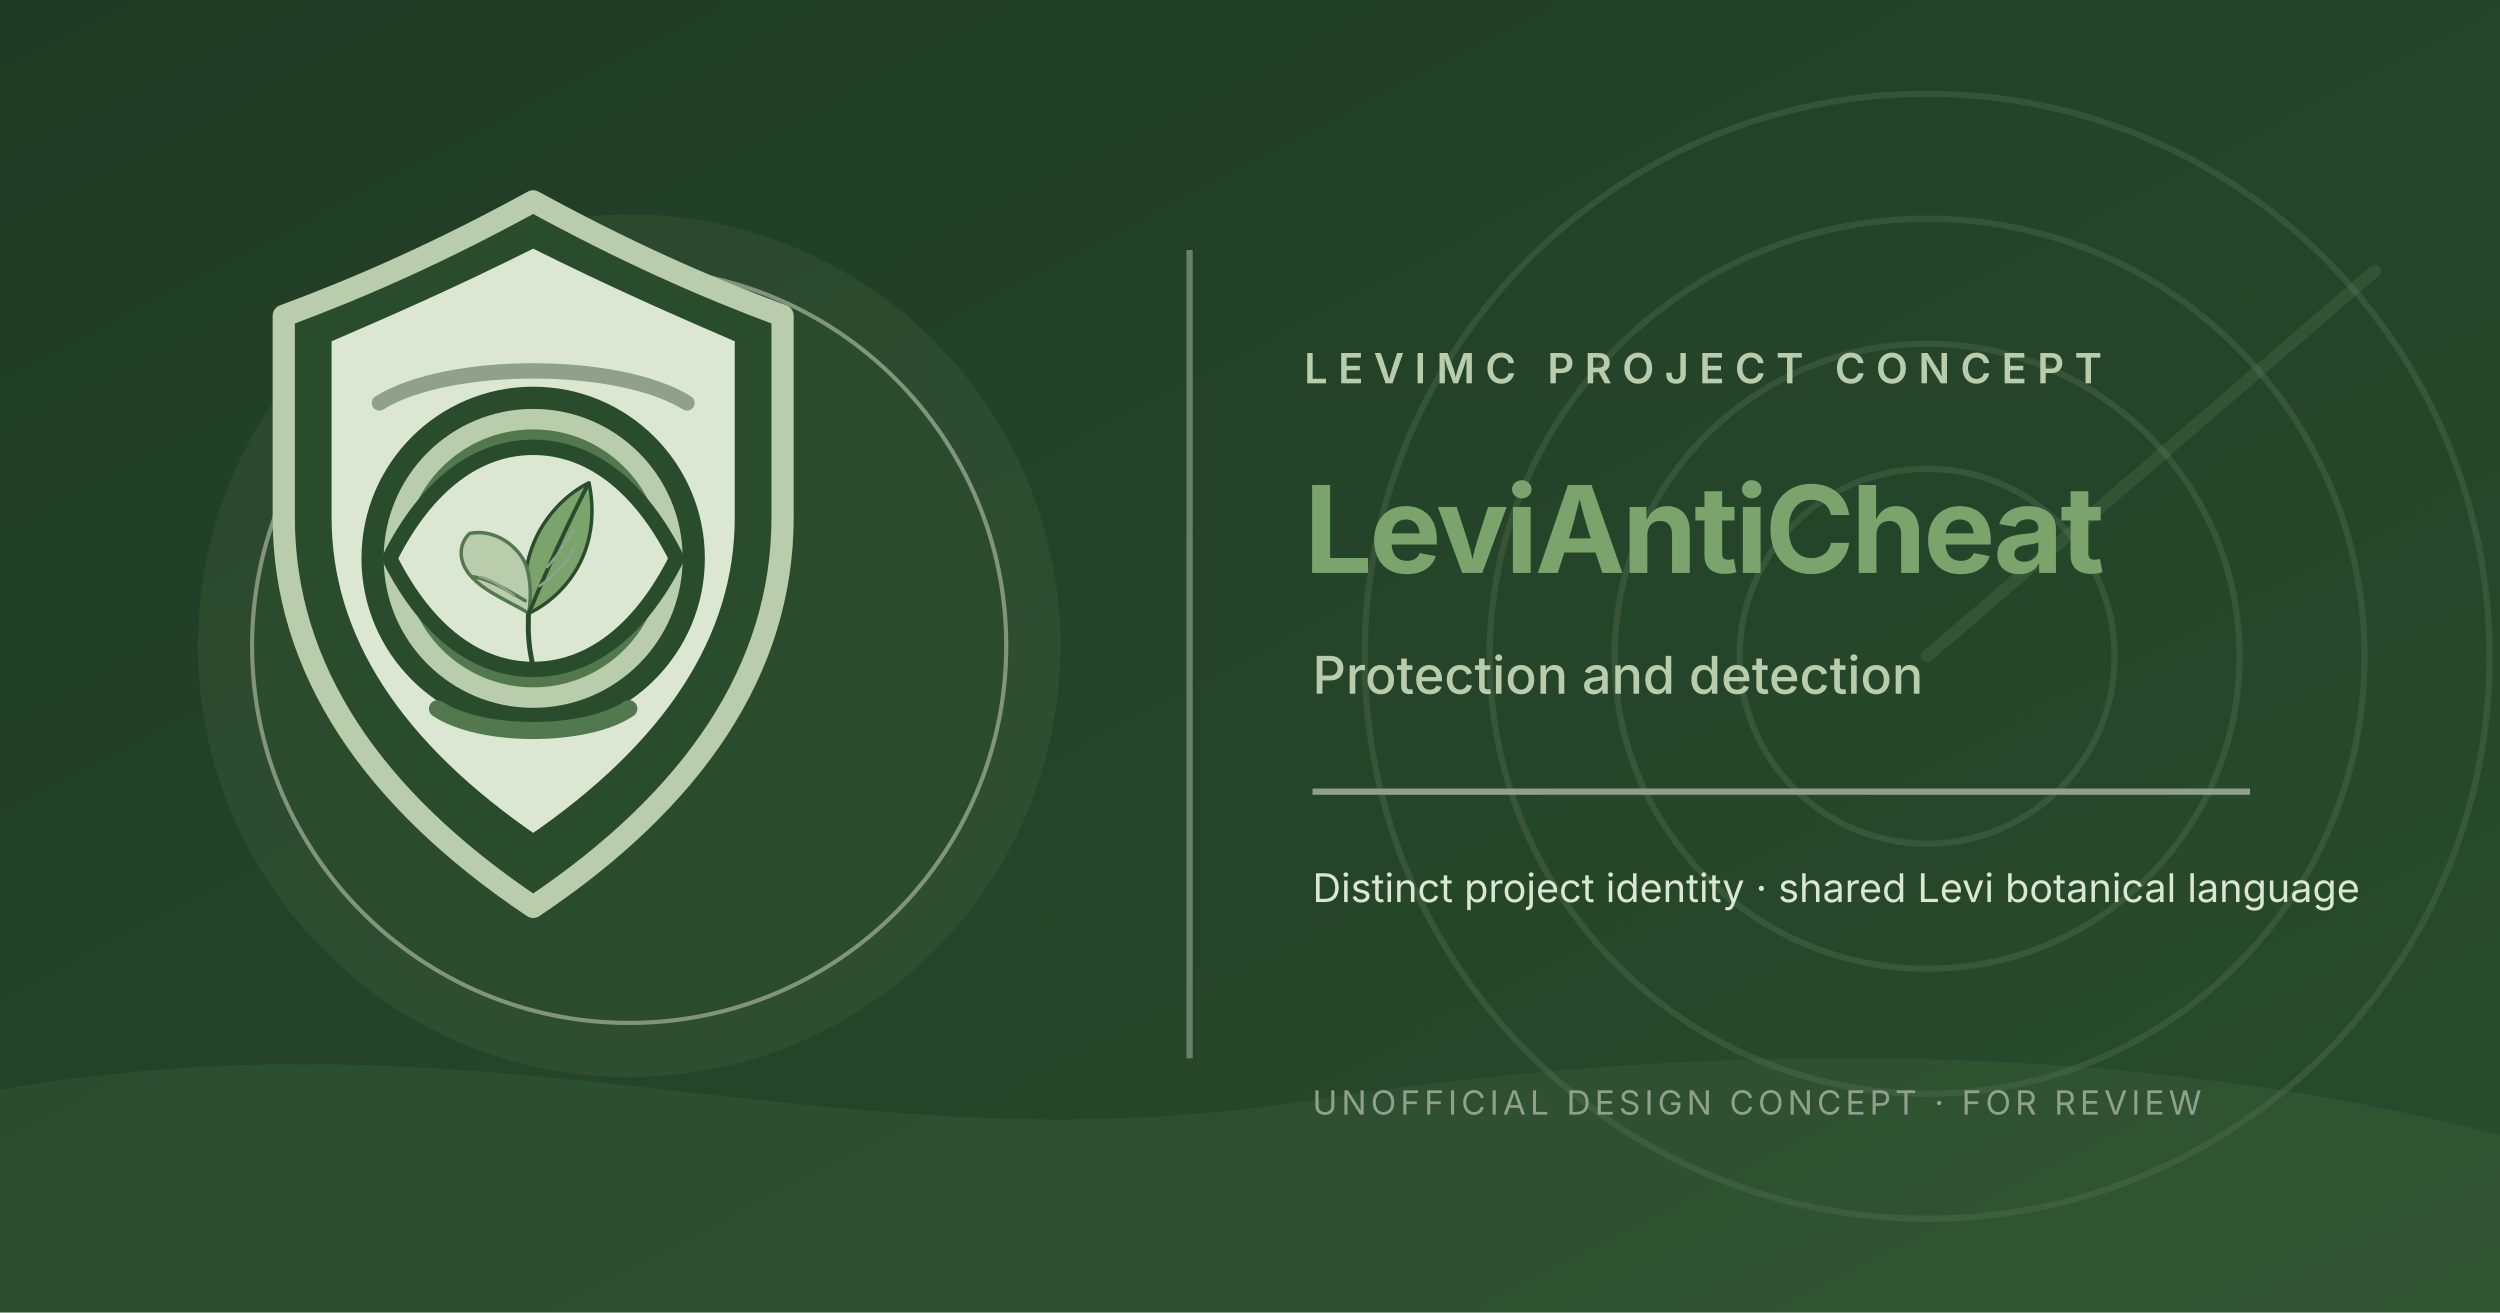
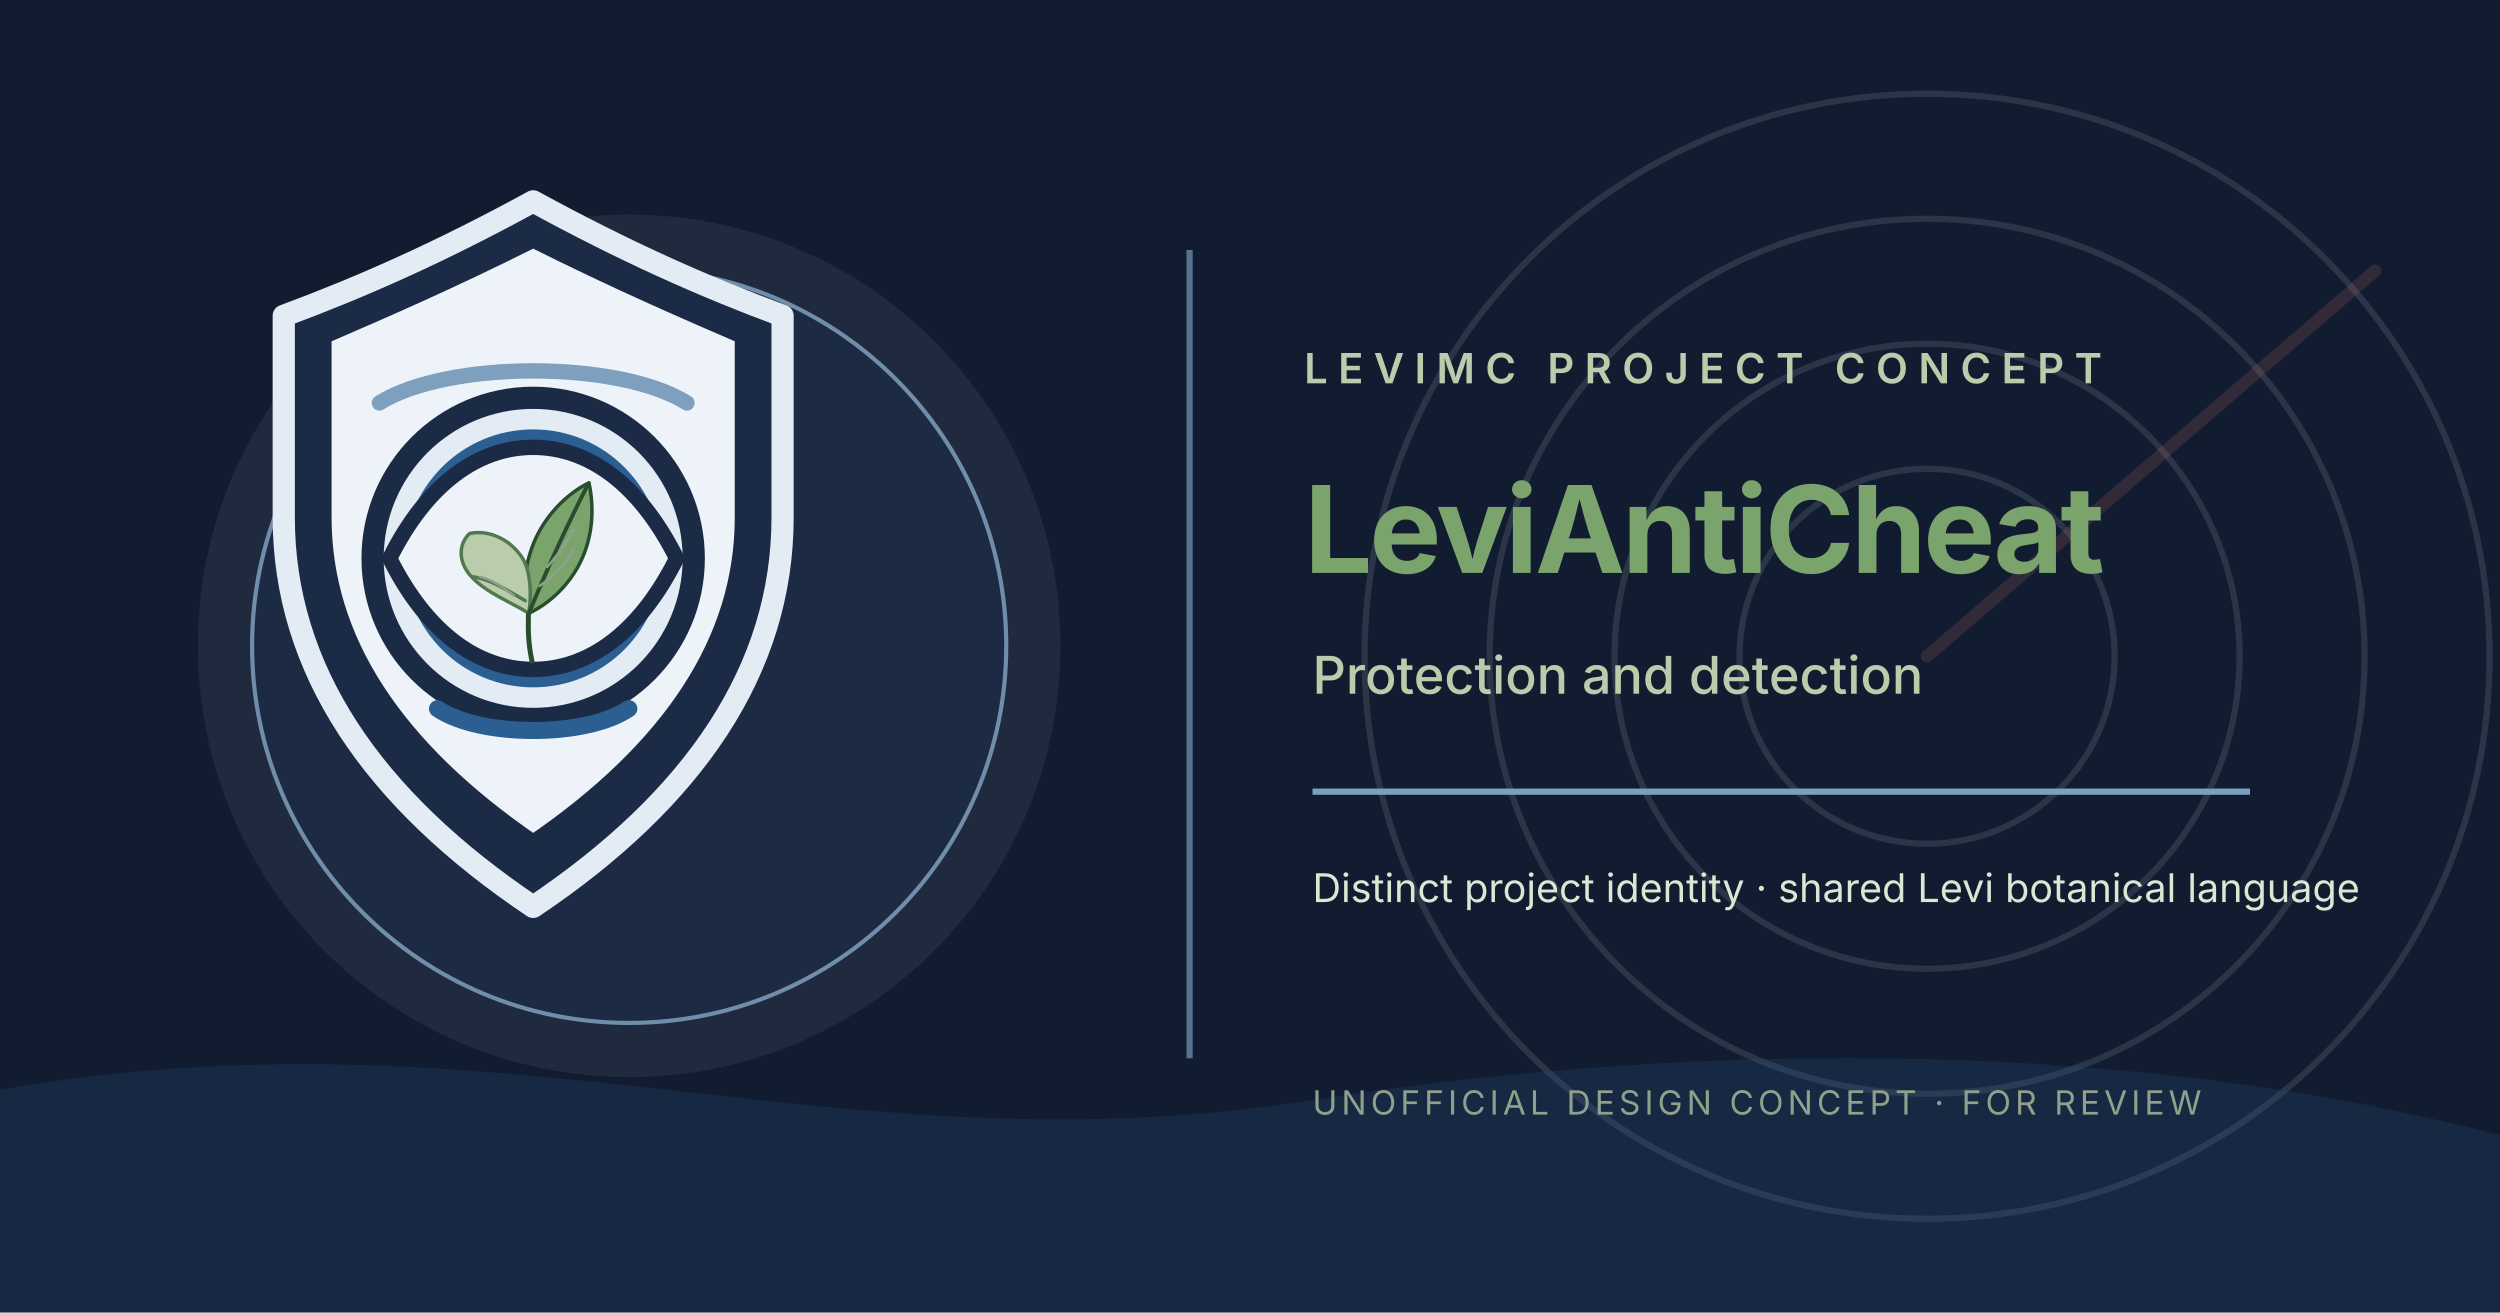
<svg xmlns="http://www.w3.org/2000/svg" width="1200" height="630" viewBox="0 0 1200 630" role="img" aria-labelledby="title desc">
  <defs>
    <linearGradient id="bg" x1="0" y1="0" x2="1" y2="1">
-       <stop offset="0" stop-color="#203b25" />
-       <stop offset="1" stop-color="#294c2d" />
+       <stop offset="0" stop-color="#111c31" />
+       <stop offset="1" stop-color="#1b2a45" />
    </linearGradient>
  </defs>
-   <rect width="1200" height="630" fill="url(#bg)" />
+   <rect width="1200" height="630" fill="#111c31" />
  <g>
-     <circle cx="925" cy="315" r="90" fill="none" stroke="#b9ccac" stroke-width="3" opacity=".12" />
-     <circle cx="925" cy="315" r="150" fill="none" stroke="#b9ccac" stroke-width="3" opacity=".12" />
-     <circle cx="925" cy="315" r="210" fill="none" stroke="#b9ccac" stroke-width="3" opacity=".12" />
-     <circle cx="925" cy="315" r="270" fill="none" stroke="#b9ccac" stroke-width="3" opacity=".12" />
-     <path d="M925 315 L1140 130" fill="none" stroke="#7ba46d" stroke-width="6" stroke-linecap="round" stroke-linejoin="round" opacity=".16" />
+     <circle cx="925" cy="315" r="90" fill="none" stroke="#e3ebf4" stroke-width="3" opacity=".12" />
+     <circle cx="925" cy="315" r="150" fill="none" stroke="#e3ebf4" stroke-width="3" opacity=".12" />
+     <circle cx="925" cy="315" r="210" fill="none" stroke="#e3ebf4" stroke-width="3" opacity=".12" />
+     <circle cx="925" cy="315" r="270" fill="none" stroke="#e3ebf4" stroke-width="3" opacity=".12" />
+     <path d="M925 315 L1140 130" fill="none" stroke="#e36a69" stroke-width="6" stroke-linecap="round" stroke-linejoin="round" opacity=".16" />
  </g>
-   <path d="M0 523 C245 481 402 564 630 528 C823 498 1030 500 1200 545 V630 H0Z" fill="#52784d" opacity=".18" />
-   <circle cx="302" cy="310" r="207" fill="#b9ccac" opacity=".07" />
-   <circle cx="302" cy="310" r="181" fill="#294c2d" stroke="#90a08c" stroke-width="2" opacity=".85" />
+   <path d="M0 523 C245 481 402 564 630 528 C823 498 1030 500 1200 545 V630 H0Z" fill="#2c5f91" opacity=".18" />
+   <circle cx="302" cy="310" r="207" fill="#e3ebf4" opacity=".07" />
+   <circle cx="302" cy="310" r="181" fill="#1b2a45" stroke="#7e9fbd" stroke-width="2" opacity=".85" />
  <g transform="translate(46 54) scale(.82)">
-     <path d="M256 52 C309 81 356 102 402 119 V237 C402 326 350 402 256 465 C162 402 110 326 110 237 V119 C156 102 203 81 256 52Z" fill="#294c2d" stroke="#b9ccac" stroke-width="13" stroke-linecap="round" stroke-linejoin="round" />
-     <path d="M256 73 C306 98 343 114 380 130 V237 C380 309 338 373 256 429 C174 373 132 309 132 237 V130 C169 114 206 98 256 73Z" fill="#dce7d3" stroke="#294c2d" stroke-width="12" stroke-linecap="round" stroke-linejoin="round" />
-     <path d="M166 170 C206 145 306 145 346 170" fill="none" stroke="#90a08c" stroke-width="9" stroke-linecap="round" stroke-linejoin="round" />
-     <circle cx="256" cy="261" r="94" fill="#b9ccac" stroke="#294c2d" stroke-width="13" />
-     <circle cx="256" cy="261" r="70" fill="#7ba46d" stroke="#52784d" stroke-width="11" />
-     <path d="M172 261 C194 217 224 196 256 196 C288 196 318 217 340 261 C318 305 288 326 256 326 C224 326 194 305 172 261Z" fill="#dce7d3" stroke="#294c2d" stroke-width="9" stroke-linecap="round" stroke-linejoin="round" />
+     <path d="M256 52 C309 81 356 102 402 119 V237 C402 326 350 402 256 465 C162 402 110 326 110 237 V119 C156 102 203 81 256 52Z" fill="#1b2a45" stroke="#e3ebf4" stroke-width="13" stroke-linecap="round" stroke-linejoin="round" />
+     <path d="M256 73 C306 98 343 114 380 130 V237 C380 309 338 373 256 429 C174 373 132 309 132 237 V130 C169 114 206 98 256 73Z" fill="#edf3f8" stroke="#1b2a45" stroke-width="12" stroke-linecap="round" stroke-linejoin="round" />
+     <path d="M166 170 C206 145 306 145 346 170" fill="none" stroke="#7e9fbd" stroke-width="9" stroke-linecap="round" stroke-linejoin="round" />
+     <circle cx="256" cy="261" r="94" fill="#e3ebf4" stroke="#1b2a45" stroke-width="13" />
+     <circle cx="256" cy="261" r="70" fill="#e36a69" stroke="#2c5f91" stroke-width="11" />
+     <path d="M172 261 C194 217 224 196 256 196 C288 196 318 217 340 261 C318 305 288 326 256 326 C224 326 194 305 172 261Z" fill="#edf3f8" stroke="#1b2a45" stroke-width="9" stroke-linecap="round" stroke-linejoin="round" />
    <g transform="translate(252 270) rotate(-5) scale(0.29)" opacity="1.0">
      <path d="M-2 80 C-12 42 -5 -12 21 -62 C45 -108 89 -151 142 -172 C149 -114 138 -60 112 -16 C86 28 44 63 -2 80Z" fill="#7ba46d" stroke="#294c2d" stroke-width="7" stroke-linejoin="round" />
      <path d="M-2 80 C-33 56 -85 31 -112 -5 C-135 -36 -132 -71 -107 -91 C-65 -96 -23 -69 -4 -30 C8 -4 8 39 -2 80Z" fill="#b9ccac" stroke="#52784d" stroke-width="7" stroke-linejoin="round" />
      <path d="M-3 82 C24 31 61 -42 139 -168" fill="none" stroke="#294c2d" stroke-width="8" stroke-linecap="round" />
      <path d="M-7 54 C-45 27 -73 5 -110 -4" fill="none" stroke="#52784d" stroke-width="7" stroke-linecap="round" />
      <path d="M-3 83 C-7 116 -8 145 -4 177" fill="none" stroke="#294c2d" stroke-width="10" stroke-linecap="round" />
      <path d="M24 27 C54 10 82 -12 100 -42 M43 -10 C69 -34 87 -58 103 -81 M-29 42 C-55 17 -75 4 -94 -2" fill="none" stroke="#90a08c" stroke-width="5" stroke-linecap="round" />
    </g>
-     <path d="M200 349 C225 366 287 366 312 349" fill="none" stroke="#52784d" stroke-width="10" stroke-linecap="round" stroke-linejoin="round" />
+     <path d="M200 349 C225 366 287 366 312 349" fill="none" stroke="#2c5f91" stroke-width="10" stroke-linecap="round" stroke-linejoin="round" />
  </g>
-   <path d="M571 120 V508" stroke="#90a08c" stroke-width="3" opacity=".65" />
+   <path d="M571 120 V508" stroke="#7e9fbd" stroke-width="3" opacity=".65" />
  <text x="626" y="184" fill="#b9ccac" font-family="Inter,Segoe UI,sans-serif" font-size="20" font-weight="600" letter-spacing="5">LEVIMC PROJECT CONCEPT</text>
  <text x="626" y="275" fill="#7ba46d" font-family="Inter,Segoe UI,sans-serif" font-size="58" font-weight="750" letter-spacing="-1.5">LeviAntiCheat</text>
  <text x="630" y="333" fill="#b9ccac" font-family="Inter,Segoe UI,sans-serif" font-size="25" font-weight="500">Protection and detection</text>
-   <path d="M630 380 H1080" stroke="#90a08c" stroke-width="3" />
+   <path d="M630 380 H1080" stroke="#7e9fbd" stroke-width="3" />
  <text x="630" y="433" fill="#dce7d3" font-family="Inter,Segoe UI,sans-serif" font-size="19">Distinct project identity · shared Levi botanical language</text>
  <text x="630" y="535" fill="#90a08c" font-family="Inter,Segoe UI,sans-serif" font-size="16" letter-spacing="2">UNOFFICIAL DESIGN CONCEPT · FOR REVIEW</text>
</svg>
